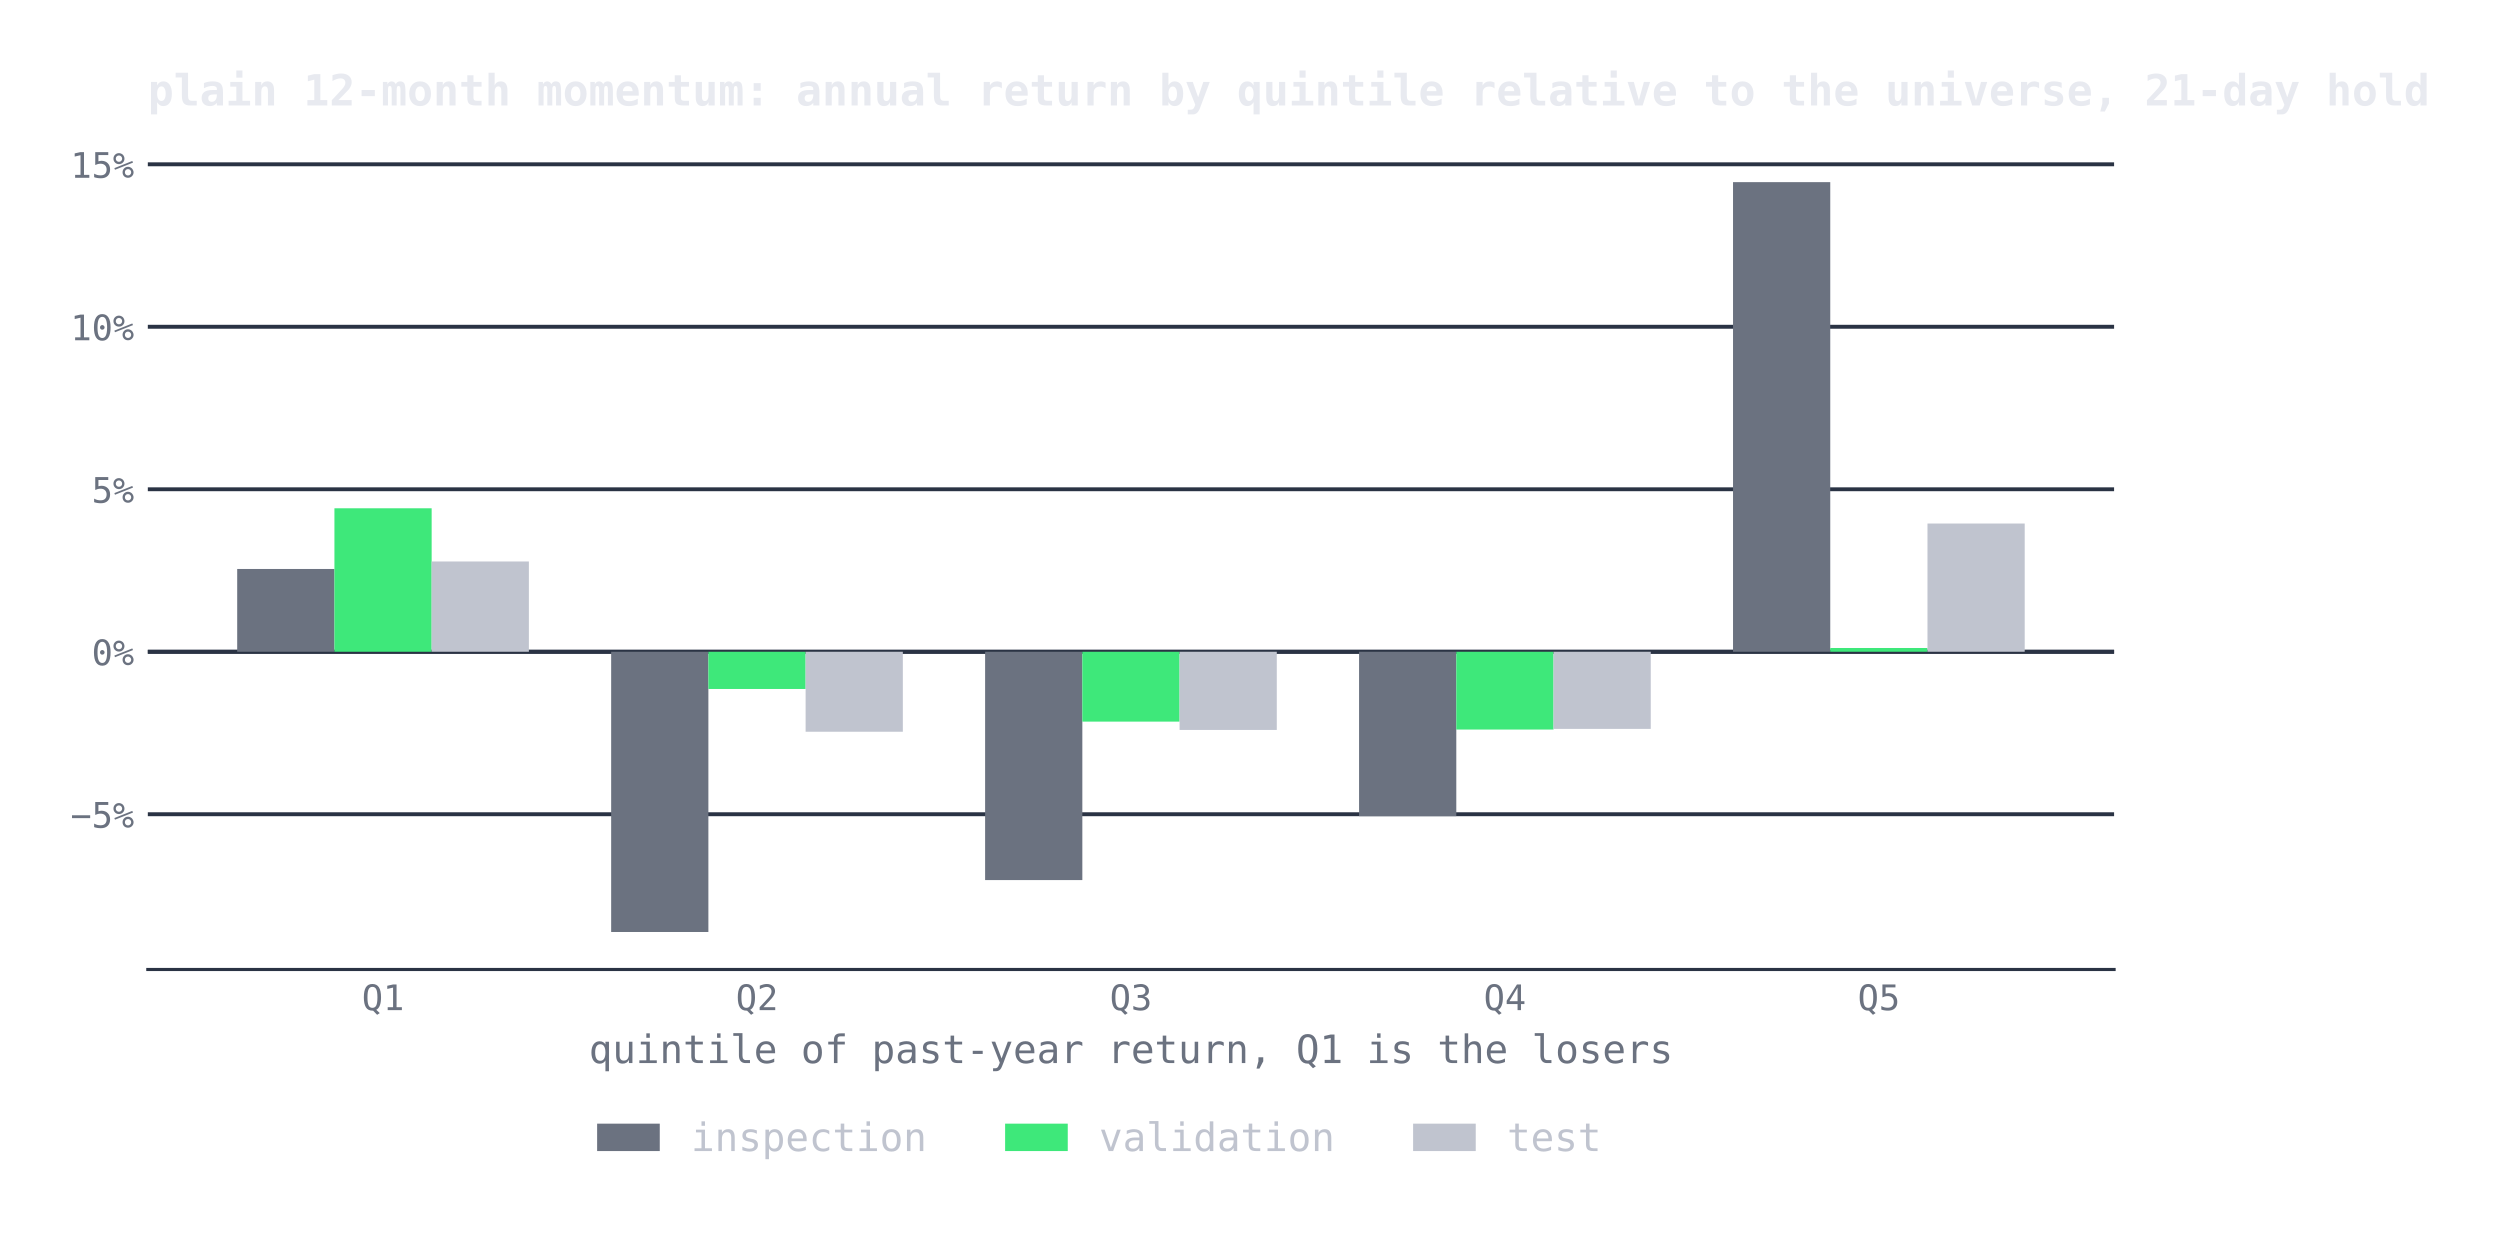
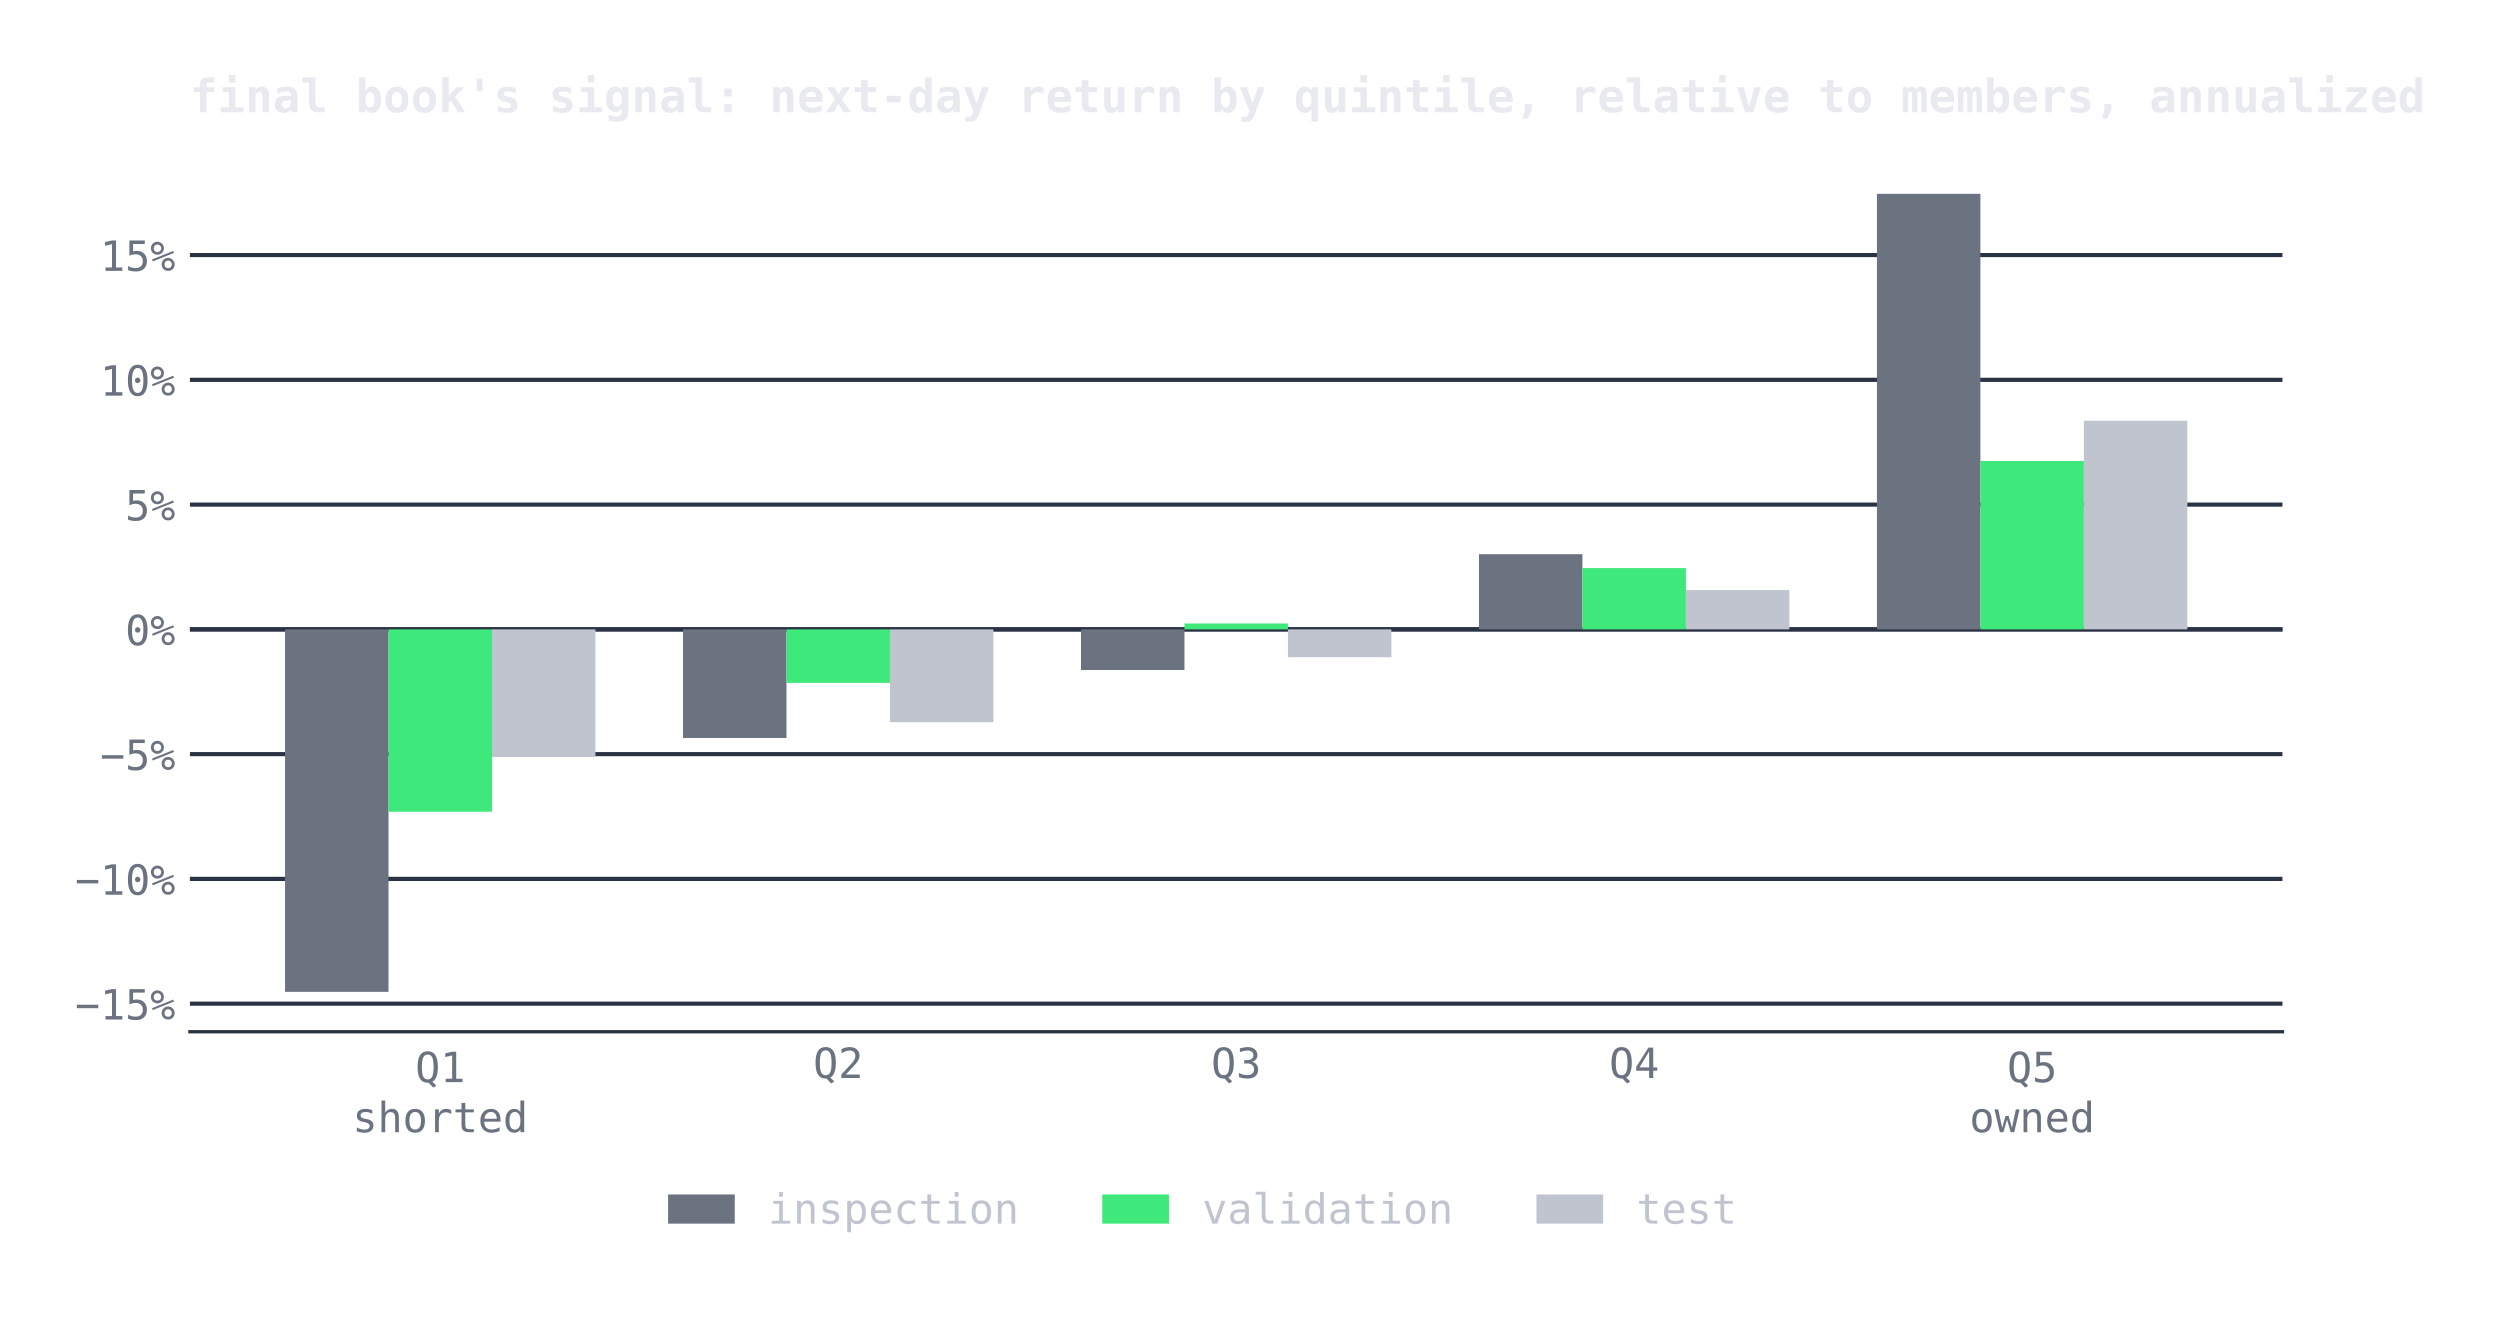
- <svg xmlns="http://www.w3.org/2000/svg" width="638.521pt" height="318.071pt" viewBox="0 0 638.521 318.071" version="1.1">
+ <svg xmlns="http://www.w3.org/2000/svg" width="599.991pt" height="318.071pt" viewBox="0 0 599.991 318.071" version="1.1">
  <defs>
    <style type="text/css">*{stroke-linejoin: round; stroke-linecap: butt}</style>
  </defs>
  <g id="figure_1">
    <g id="patch_1">
-       <path d="M 0 318.071  L 638.521 318.071  L 638.521 0  L 0 0  L 0 318.071  z " style="fill: none" />
+       <path d="M 0 318.071  L 599.991 318.071  L 599.991 0  L 0 0  L 0 318.071  z " style="fill: none" />
    </g>
    <g id="axes_1">
      <g id="patch_2">
-         <path d="M 37.755 247.615  L 539.955 247.615  L 539.955 36.943  L 37.755 36.943  L 37.755 247.615  z " style="fill: none" />
+         <path d="M 45.581 247.615  L 547.781 247.615  L 547.781 36.943  L 45.581 36.943  L 45.581 247.615  z " style="fill: none" />
      </g>
      <g id="matplotlib.axis_1">
        <g id="xtick_1">
          <g id="line2d_1" />
          <g id="text_1">
-             <text style="font-size: 9px; font-family: 'IBM Plex Mono, DejaVu Sans Mono, monospace', monospace; text-anchor: middle; fill: #6b7280" x="97.832" y="258.001" transform="rotate(-0 97.83164 258.0011)">Q1</text>
+             <text style="font-size: 10px; font-family: 'IBM Plex Mono, DejaVu Sans Mono, monospace', monospace; fill: #6b7280" transform="translate(99.63774 259.7133)">Q1</text>
+             <text style="font-size: 10px; font-family: 'IBM Plex Mono, DejaVu Sans Mono, monospace', monospace; fill: #6b7280" transform="translate(84.58695 271.716)">shorted</text>
          </g>
        </g>
        <g id="xtick_2">
          <g id="line2d_2" />
          <g id="text_2">
-             <text style="font-size: 9px; font-family: 'IBM Plex Mono, DejaVu Sans Mono, monospace', monospace; text-anchor: middle; fill: #6b7280" x="193.343" y="258.001" transform="rotate(-0 193.3432 258.0011)">Q2</text>
+             <text style="font-size: 10px; font-family: 'IBM Plex Mono, DejaVu Sans Mono, monospace', monospace; text-anchor: middle; fill: #6b7280" x="201.17" y="258.712" transform="rotate(-0 201.1696 258.7123)">Q2</text>
          </g>
        </g>
        <g id="xtick_3">
          <g id="line2d_3" />
          <g id="text_3">
-             <text style="font-size: 9px; font-family: 'IBM Plex Mono, DejaVu Sans Mono, monospace', monospace; text-anchor: middle; fill: #6b7280" x="288.855" y="258.001" transform="rotate(-0 288.8548 258.0011)">Q3</text>
+             <text style="font-size: 10px; font-family: 'IBM Plex Mono, DejaVu Sans Mono, monospace', monospace; text-anchor: middle; fill: #6b7280" x="296.681" y="258.712" transform="rotate(-0 296.6812 258.7123)">Q3</text>
          </g>
        </g>
        <g id="xtick_4">
          <g id="line2d_4" />
          <g id="text_4">
-             <text style="font-size: 9px; font-family: 'IBM Plex Mono, DejaVu Sans Mono, monospace', monospace; text-anchor: middle; fill: #6b7280" x="384.366" y="258.001" transform="rotate(-0 384.3664 258.0011)">Q4</text>
+             <text style="font-size: 10px; font-family: 'IBM Plex Mono, DejaVu Sans Mono, monospace', monospace; text-anchor: middle; fill: #6b7280" x="392.193" y="258.712" transform="rotate(-0 392.1929 258.7123)">Q4</text>
          </g>
        </g>
        <g id="xtick_5">
          <g id="line2d_5" />
          <g id="text_5">
-             <text style="font-size: 9px; font-family: 'IBM Plex Mono, DejaVu Sans Mono, monospace', monospace; text-anchor: middle; fill: #6b7280" x="479.878" y="258.001" transform="rotate(-0 479.878 258.0011)">Q5</text>
+             <text style="font-size: 10px; font-family: 'IBM Plex Mono, DejaVu Sans Mono, monospace', monospace; fill: #6b7280" transform="translate(481.6841 259.7133)">Q5</text>
+             <text style="font-size: 10px; font-family: 'IBM Plex Mono, DejaVu Sans Mono, monospace', monospace; fill: #6b7280" transform="translate(472.6537 271.716)">owned</text>
          </g>
-         </g>
-         <g id="text_6">
-           <text style="font-size: 10px; font-family: 'IBM Plex Mono, DejaVu Sans Mono, monospace', monospace; text-anchor: middle; fill: #6b7280" x="288.855" y="271.524" transform="rotate(-0 288.8548 271.5243)">quintile of past-year return, Q1 is the losers</text>
        </g>
      </g>
      <g id="matplotlib.axis_2">
        <g id="ytick_1">
          <g id="line2d_6">
-             <path d="M 37.755 207.964  L 539.955 207.964  " clip-path="url(#p78c740dc9e)" style="fill: none; stroke: #2a3344; stroke-linecap: square" />
+             <path d="M 45.581 240.88  L 547.781 240.88  " clip-path="url(#pc6ca41de60)" style="fill: none; stroke: #2a3344; stroke-linecap: square" />
          </g>
          <g id="line2d_7" />
-           <g id="text_7">
-             <text style="font-size: 9px; font-family: 'IBM Plex Mono, DejaVu Sans Mono, monospace', monospace; text-anchor: end; fill: #6b7280" x="34.255" y="211.407" transform="rotate(-0 34.25484 211.4072)">−5%</text>
+           <g id="text_6">
+             <text style="font-size: 10px; font-family: 'IBM Plex Mono, DejaVu Sans Mono, monospace', monospace; text-anchor: end; fill: #6b7280" x="42.081" y="244.679" transform="rotate(-0 42.08125 244.6791)">−15%</text>
          </g>
        </g>
        <g id="ytick_2">
          <g id="line2d_8">
-             <path d="M 37.755 166.464  L 539.955 166.464  " clip-path="url(#p78c740dc9e)" style="fill: none; stroke: #2a3344; stroke-linecap: square" />
+             <path d="M 45.581 210.936  L 547.781 210.936  " clip-path="url(#pc6ca41de60)" style="fill: none; stroke: #2a3344; stroke-linecap: square" />
          </g>
          <g id="line2d_9" />
-           <g id="text_8">
-             <text style="font-size: 9px; font-family: 'IBM Plex Mono, DejaVu Sans Mono, monospace', monospace; text-anchor: end; fill: #6b7280" x="34.255" y="169.907" transform="rotate(-0 34.25484 169.9075)">0%</text>
+           <g id="text_7">
+             <text style="font-size: 10px; font-family: 'IBM Plex Mono, DejaVu Sans Mono, monospace', monospace; text-anchor: end; fill: #6b7280" x="42.081" y="214.734" transform="rotate(-0 42.08125 214.7344)">−10%</text>
          </g>
        </g>
        <g id="ytick_3">
          <g id="line2d_10">
-             <path d="M 37.755 124.965  L 539.955 124.965  " clip-path="url(#p78c740dc9e)" style="fill: none; stroke: #2a3344; stroke-linecap: square" />
+             <path d="M 45.581 180.991  L 547.781 180.991  " clip-path="url(#pc6ca41de60)" style="fill: none; stroke: #2a3344; stroke-linecap: square" />
          </g>
          <g id="line2d_11" />
-           <g id="text_9">
-             <text style="font-size: 9px; font-family: 'IBM Plex Mono, DejaVu Sans Mono, monospace', monospace; text-anchor: end; fill: #6b7280" x="34.255" y="128.408" transform="rotate(-0 34.25484 128.4078)">5%</text>
+           <g id="text_8">
+             <text style="font-size: 10px; font-family: 'IBM Plex Mono, DejaVu Sans Mono, monospace', monospace; text-anchor: end; fill: #6b7280" x="42.081" y="184.79" transform="rotate(-0 42.08125 184.7896)">−5%</text>
          </g>
        </g>
        <g id="ytick_4">
          <g id="line2d_12">
-             <path d="M 37.755 83.465  L 539.955 83.465  " clip-path="url(#p78c740dc9e)" style="fill: none; stroke: #2a3344; stroke-linecap: square" />
+             <path d="M 45.581 151.046  L 547.781 151.046  " clip-path="url(#pc6ca41de60)" style="fill: none; stroke: #2a3344; stroke-linecap: square" />
          </g>
          <g id="line2d_13" />
-           <g id="text_10">
-             <text style="font-size: 9px; font-family: 'IBM Plex Mono, DejaVu Sans Mono, monospace', monospace; text-anchor: end; fill: #6b7280" x="34.255" y="86.908" transform="rotate(-0 34.25484 86.90807)">10%</text>
+           <g id="text_9">
+             <text style="font-size: 10px; font-family: 'IBM Plex Mono, DejaVu Sans Mono, monospace', monospace; text-anchor: end; fill: #6b7280" x="42.081" y="154.845" transform="rotate(-0 42.08125 154.8449)">0%</text>
          </g>
        </g>
        <g id="ytick_5">
          <g id="line2d_14">
-             <path d="M 37.755 41.965  L 539.955 41.965  " clip-path="url(#p78c740dc9e)" style="fill: none; stroke: #2a3344; stroke-linecap: square" />
+             <path d="M 45.581 121.101  L 547.781 121.101  " clip-path="url(#pc6ca41de60)" style="fill: none; stroke: #2a3344; stroke-linecap: square" />
          </g>
          <g id="line2d_15" />
+           <g id="text_10">
+             <text style="font-size: 10px; font-family: 'IBM Plex Mono, DejaVu Sans Mono, monospace', monospace; text-anchor: end; fill: #6b7280" x="42.081" y="124.9" transform="rotate(-0 42.08125 124.9001)">5%</text>
+           </g>
+         </g>
+         <g id="ytick_6">
+           <g id="line2d_16">
+             <path d="M 45.581 91.157  L 547.781 91.157  " clip-path="url(#pc6ca41de60)" style="fill: none; stroke: #2a3344; stroke-linecap: square" />
+           </g>
+           <g id="line2d_17" />
          <g id="text_11">
-             <text style="font-size: 9px; font-family: 'IBM Plex Mono, DejaVu Sans Mono, monospace', monospace; text-anchor: end; fill: #6b7280" x="34.255" y="45.408" transform="rotate(-0 34.25484 45.40836)">15%</text>
+             <text style="font-size: 10px; font-family: 'IBM Plex Mono, DejaVu Sans Mono, monospace', monospace; text-anchor: end; fill: #6b7280" x="42.081" y="94.955" transform="rotate(-0 42.08125 94.95539)">10%</text>
+           </g>
+         </g>
+         <g id="ytick_7">
+           <g id="line2d_18">
+             <path d="M 45.581 61.212  L 547.781 61.212  " clip-path="url(#pc6ca41de60)" style="fill: none; stroke: #2a3344; stroke-linecap: square" />
+           </g>
+           <g id="line2d_19" />
+           <g id="text_12">
+             <text style="font-size: 10px; font-family: 'IBM Plex Mono, DejaVu Sans Mono, monospace', monospace; text-anchor: end; fill: #6b7280" x="42.081" y="65.011" transform="rotate(-0 42.08125 65.01064)">15%</text>
          </g>
        </g>
      </g>
-       <g id="line2d_16">
-         <path d="M 37.755 166.464  L 539.955 166.464  " clip-path="url(#p78c740dc9e)" style="fill: none; stroke: #2a3344; stroke-linecap: square" />
+       <g id="line2d_20">
+         <path d="M 45.581 151.046  L 547.781 151.046  " clip-path="url(#pc6ca41de60)" style="fill: none; stroke: #2a3344; stroke-linecap: square" />
      </g>
      <g id="patch_3">
-         <path d="M 37.755 247.615  L 539.955 247.615  " style="fill: none; stroke: #2a3344; stroke-width: 0.8; stroke-linejoin: miter; stroke-linecap: square" />
+         <path d="M 45.581 247.615  L 547.781 247.615  " style="fill: none; stroke: #2a3344; stroke-width: 0.8; stroke-linejoin: miter; stroke-linecap: square" />
      </g>
      <g id="patch_4">
-         <path d="M 60.582 166.464  L 85.415 166.464  L 85.415 145.32  L 60.582 145.32  z " clip-path="url(#p78c740dc9e)" style="fill: #6b7280" />
+         <path d="M 68.409 151.046  L 93.242 151.046  L 93.242 238.039  L 68.409 238.039  z " clip-path="url(#pc6ca41de60)" style="fill: #6b7280" />
      </g>
      <g id="patch_5">
-         <path d="M 156.094 166.464  L 180.927 166.464  L 180.927 238.039  L 156.094 238.039  z " clip-path="url(#p78c740dc9e)" style="fill: #6b7280" />
+         <path d="M 163.92 151.046  L 188.753 151.046  L 188.753 177.118  L 163.92 177.118  z " clip-path="url(#pc6ca41de60)" style="fill: #6b7280" />
      </g>
      <g id="patch_6">
-         <path d="M 251.605 166.464  L 276.438 166.464  L 276.438 224.779  L 251.605 224.779  z " clip-path="url(#p78c740dc9e)" style="fill: #6b7280" />
+         <path d="M 259.432 151.046  L 284.265 151.046  L 284.265 160.8  L 259.432 160.8  z " clip-path="url(#pc6ca41de60)" style="fill: #6b7280" />
      </g>
      <g id="patch_7">
-         <path d="M 347.117 166.464  L 371.95 166.464  L 371.95 208.449  L 347.117 208.449  z " clip-path="url(#p78c740dc9e)" style="fill: #6b7280" />
+         <path d="M 354.943 151.046  L 379.776 151.046  L 379.776 133.002  L 354.943 133.002  z " clip-path="url(#pc6ca41de60)" style="fill: #6b7280" />
      </g>
      <g id="patch_8">
-         <path d="M 442.629 166.464  L 467.462 166.464  L 467.462 46.519  L 442.629 46.519  z " clip-path="url(#p78c740dc9e)" style="fill: #6b7280" />
+         <path d="M 450.455 151.046  L 475.288 151.046  L 475.288 46.519  L 450.455 46.519  z " clip-path="url(#pc6ca41de60)" style="fill: #6b7280" />
      </g>
      <g id="patch_9">
-         <path d="M 85.415 166.464  L 110.248 166.464  L 110.248 129.82  L 85.415 129.82  z " clip-path="url(#p78c740dc9e)" style="fill: #3ee87a" />
+         <path d="M 93.242 151.046  L 118.075 151.046  L 118.075 194.815  L 93.242 194.815  z " clip-path="url(#pc6ca41de60)" style="fill: #3ee87a" />
      </g>
      <g id="patch_10">
-         <path d="M 180.927 166.464  L 205.76 166.464  L 205.76 175.97  L 180.927 175.97  z " clip-path="url(#p78c740dc9e)" style="fill: #3ee87a" />
+         <path d="M 188.753 151.046  L 213.586 151.046  L 213.586 163.888  L 188.753 163.888  z " clip-path="url(#pc6ca41de60)" style="fill: #3ee87a" />
      </g>
      <g id="patch_11">
-         <path d="M 276.438 166.464  L 301.271 166.464  L 301.271 184.307  L 276.438 184.307  z " clip-path="url(#p78c740dc9e)" style="fill: #3ee87a" />
+         <path d="M 284.265 151.046  L 309.098 151.046  L 309.098 149.636  L 284.265 149.636  z " clip-path="url(#pc6ca41de60)" style="fill: #3ee87a" />
      </g>
      <g id="patch_12">
-         <path d="M 371.95 166.464  L 396.783 166.464  L 396.783 186.332  L 371.95 186.332  z " clip-path="url(#p78c740dc9e)" style="fill: #3ee87a" />
+         <path d="M 379.776 151.046  L 404.609 151.046  L 404.609 136.339  L 379.776 136.339  z " clip-path="url(#pc6ca41de60)" style="fill: #3ee87a" />
      </g>
      <g id="patch_13">
-         <path d="M 467.462 166.464  L 492.295 166.464  L 492.295 165.504  L 467.462 165.504  z " clip-path="url(#p78c740dc9e)" style="fill: #3ee87a" />
+         <path d="M 475.288 151.046  L 500.121 151.046  L 500.121 110.627  L 475.288 110.627  z " clip-path="url(#pc6ca41de60)" style="fill: #3ee87a" />
      </g>
      <g id="patch_14">
-         <path d="M 110.248 166.464  L 135.081 166.464  L 135.081 143.405  L 110.248 143.405  z " clip-path="url(#p78c740dc9e)" style="fill: #c0c4cf" />
+         <path d="M 118.075 151.046  L 142.908 151.046  L 142.908 181.683  L 118.075 181.683  z " clip-path="url(#pc6ca41de60)" style="fill: #c0c4cf" />
      </g>
      <g id="patch_15">
-         <path d="M 205.76 166.464  L 230.593 166.464  L 230.593 186.894  L 205.76 186.894  z " clip-path="url(#p78c740dc9e)" style="fill: #c0c4cf" />
+         <path d="M 213.586 151.046  L 238.419 151.046  L 238.419 173.327  L 213.586 173.327  z " clip-path="url(#pc6ca41de60)" style="fill: #c0c4cf" />
      </g>
      <g id="patch_16">
-         <path d="M 301.271 166.464  L 326.104 166.464  L 326.104 186.433  L 301.271 186.433  z " clip-path="url(#p78c740dc9e)" style="fill: #c0c4cf" />
+         <path d="M 309.098 151.046  L 333.931 151.046  L 333.931 157.735  L 309.098 157.735  z " clip-path="url(#pc6ca41de60)" style="fill: #c0c4cf" />
      </g>
      <g id="patch_17">
-         <path d="M 396.783 166.464  L 421.616 166.464  L 421.616 186.167  L 396.783 186.167  z " clip-path="url(#p78c740dc9e)" style="fill: #c0c4cf" />
+         <path d="M 404.609 151.046  L 429.442 151.046  L 429.442 141.605  L 404.609 141.605  z " clip-path="url(#pc6ca41de60)" style="fill: #c0c4cf" />
      </g>
      <g id="patch_18">
-         <path d="M 492.295 166.464  L 517.128 166.464  L 517.128 133.713  L 492.295 133.713  z " clip-path="url(#p78c740dc9e)" style="fill: #c0c4cf" />
+         <path d="M 500.121 151.046  L 524.954 151.046  L 524.954 100.973  L 500.121 100.973  z " clip-path="url(#pc6ca41de60)" style="fill: #c0c4cf" />
      </g>
-       <g id="text_12">
-         <text style="font-weight: 700; font-size: 11px; font-family: 'IBM Plex Mono, DejaVu Sans Mono, monospace', monospace; text-anchor: start; fill: #e8eaf0" x="37.755" y="26.943" transform="rotate(-0 37.75484 26.94266)">plain 12-month momentum: annual return by quintile relative to the universe, 21-day hold</text>
+       <g id="text_13">
+         <text style="font-weight: 700; font-size: 11px; font-family: 'IBM Plex Mono, DejaVu Sans Mono, monospace', monospace; text-anchor: start; fill: #e8eaf0" x="45.581" y="26.943" transform="rotate(-0 45.58125 26.94266)">final book's signal: next-day return by quintile, relative to members, annualized</text>
      </g>
    </g>
    <g id="legend_1">
      <g id="patch_19">
-         <path d="M 152.511 293.991  L 168.511 293.991  L 168.511 286.991  L 152.511 286.991  z " style="fill: #6b7280" />
+         <path d="M 160.338 293.668  L 176.338 293.668  L 176.338 286.668  L 160.338 286.668  z " style="fill: #6b7280" />
      </g>
-       <g id="text_13">
-         <text style="font-size: 10px; font-family: 'IBM Plex Mono, DejaVu Sans Mono, monospace', monospace; text-anchor: start; fill: #c0c4cf" x="176.511" y="293.991" transform="rotate(-0 176.5111 293.991)">inspection</text>
+       <g id="text_14">
+         <text style="font-size: 10px; font-family: 'IBM Plex Mono, DejaVu Sans Mono, monospace', monospace; text-anchor: start; fill: #c0c4cf" x="184.338" y="293.668" transform="rotate(-0 184.3375 293.6683)">inspection</text>
      </g>
      <g id="patch_20">
-         <path d="M 256.714 293.991  L 272.714 293.991  L 272.714 286.991  L 256.714 286.991  z " style="fill: #3ee87a" />
+         <path d="M 264.541 293.668  L 280.541 293.668  L 280.541 286.668  L 264.541 286.668  z " style="fill: #3ee87a" />
      </g>
-       <g id="text_14">
-         <text style="font-size: 10px; font-family: 'IBM Plex Mono, DejaVu Sans Mono, monospace', monospace; text-anchor: start; fill: #c0c4cf" x="280.714" y="293.991" transform="rotate(-0 280.7142 293.991)">validation</text>
+       <g id="text_15">
+         <text style="font-size: 10px; font-family: 'IBM Plex Mono, DejaVu Sans Mono, monospace', monospace; text-anchor: start; fill: #c0c4cf" x="288.541" y="293.668" transform="rotate(-0 288.5406 293.6683)">validation</text>
      </g>
      <g id="patch_21">
-         <path d="M 360.917 293.991  L 376.917 293.991  L 376.917 286.991  L 360.917 286.991  z " style="fill: #c0c4cf" />
+         <path d="M 368.744 293.668  L 384.744 293.668  L 384.744 286.668  L 368.744 286.668  z " style="fill: #c0c4cf" />
      </g>
-       <g id="text_15">
-         <text style="font-size: 10px; font-family: 'IBM Plex Mono, DejaVu Sans Mono, monospace', monospace; text-anchor: start; fill: #c0c4cf" x="384.917" y="293.991" transform="rotate(-0 384.9173 293.991)">test</text>
+       <g id="text_16">
+         <text style="font-size: 10px; font-family: 'IBM Plex Mono, DejaVu Sans Mono, monospace', monospace; text-anchor: start; fill: #c0c4cf" x="392.744" y="293.668" transform="rotate(-0 392.7437 293.6683)">test</text>
      </g>
    </g>
  </g>
  <defs>
-     <clipPath id="p78c740dc9e">
-       <rect x="37.755" y="36.943" width="502.2" height="210.672" />
+     <clipPath id="pc6ca41de60">
+       <rect x="45.581" y="36.943" width="502.2" height="210.672" />
    </clipPath>
  </defs>
</svg>
